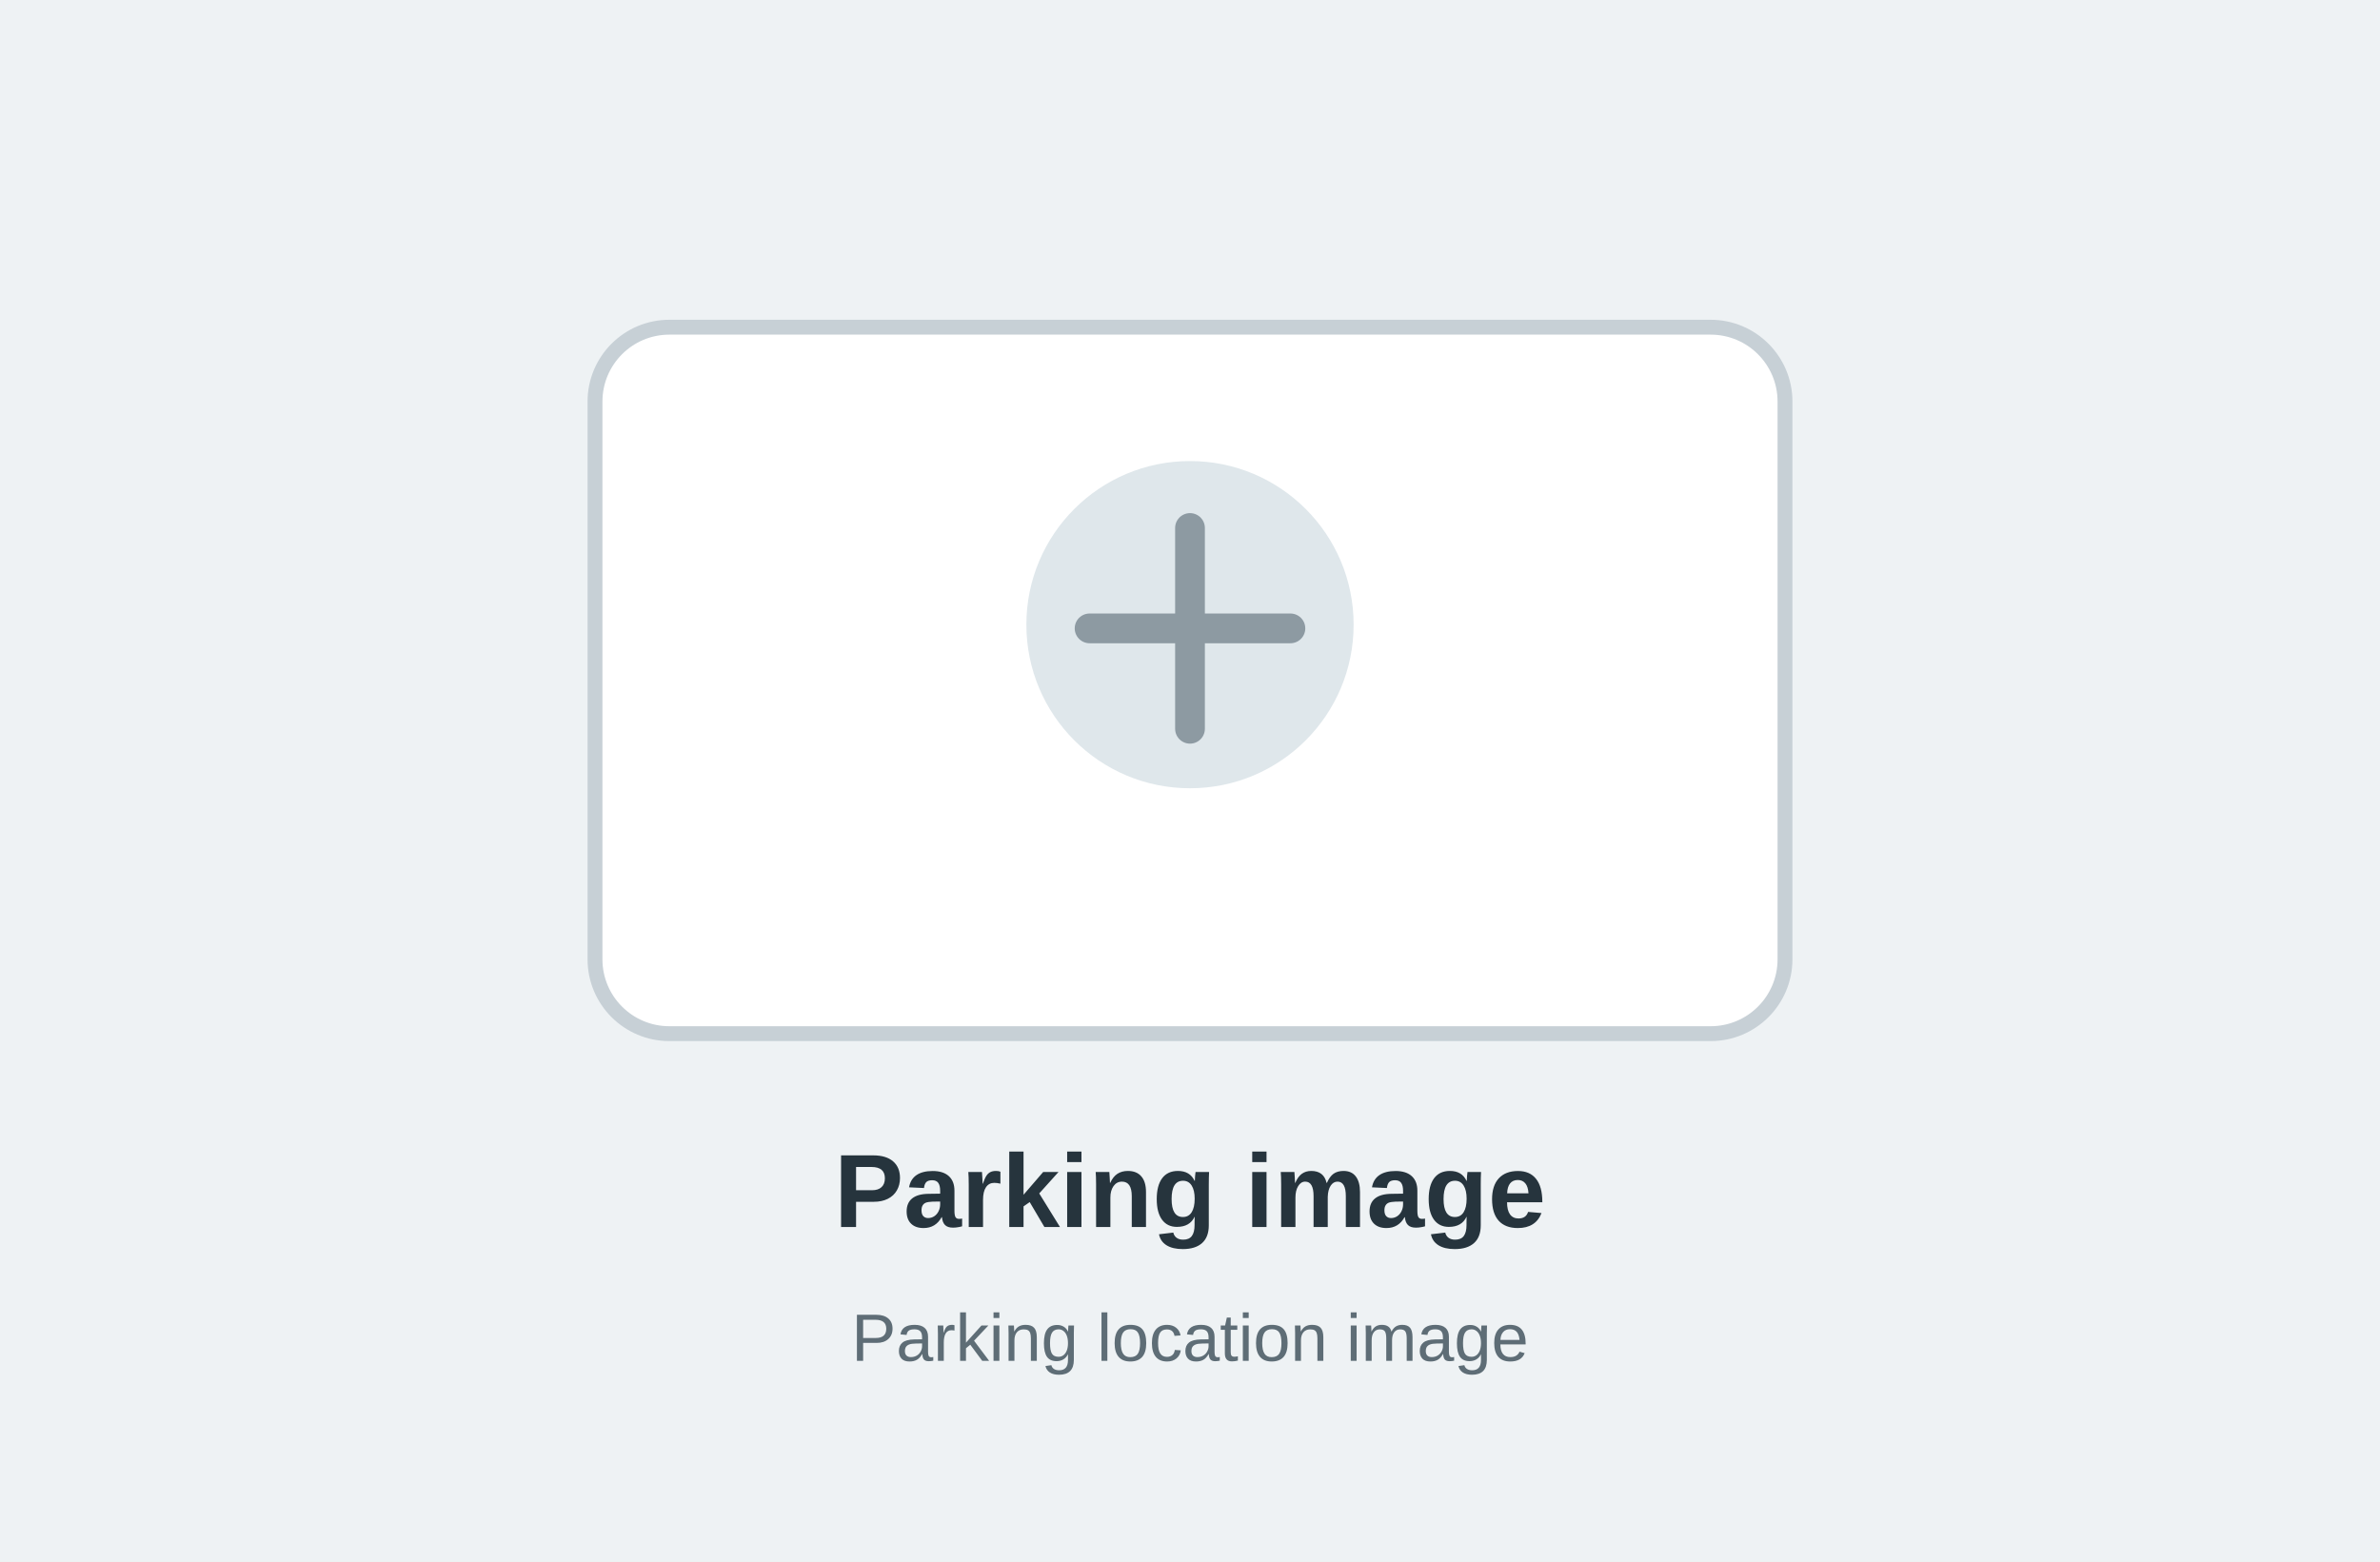
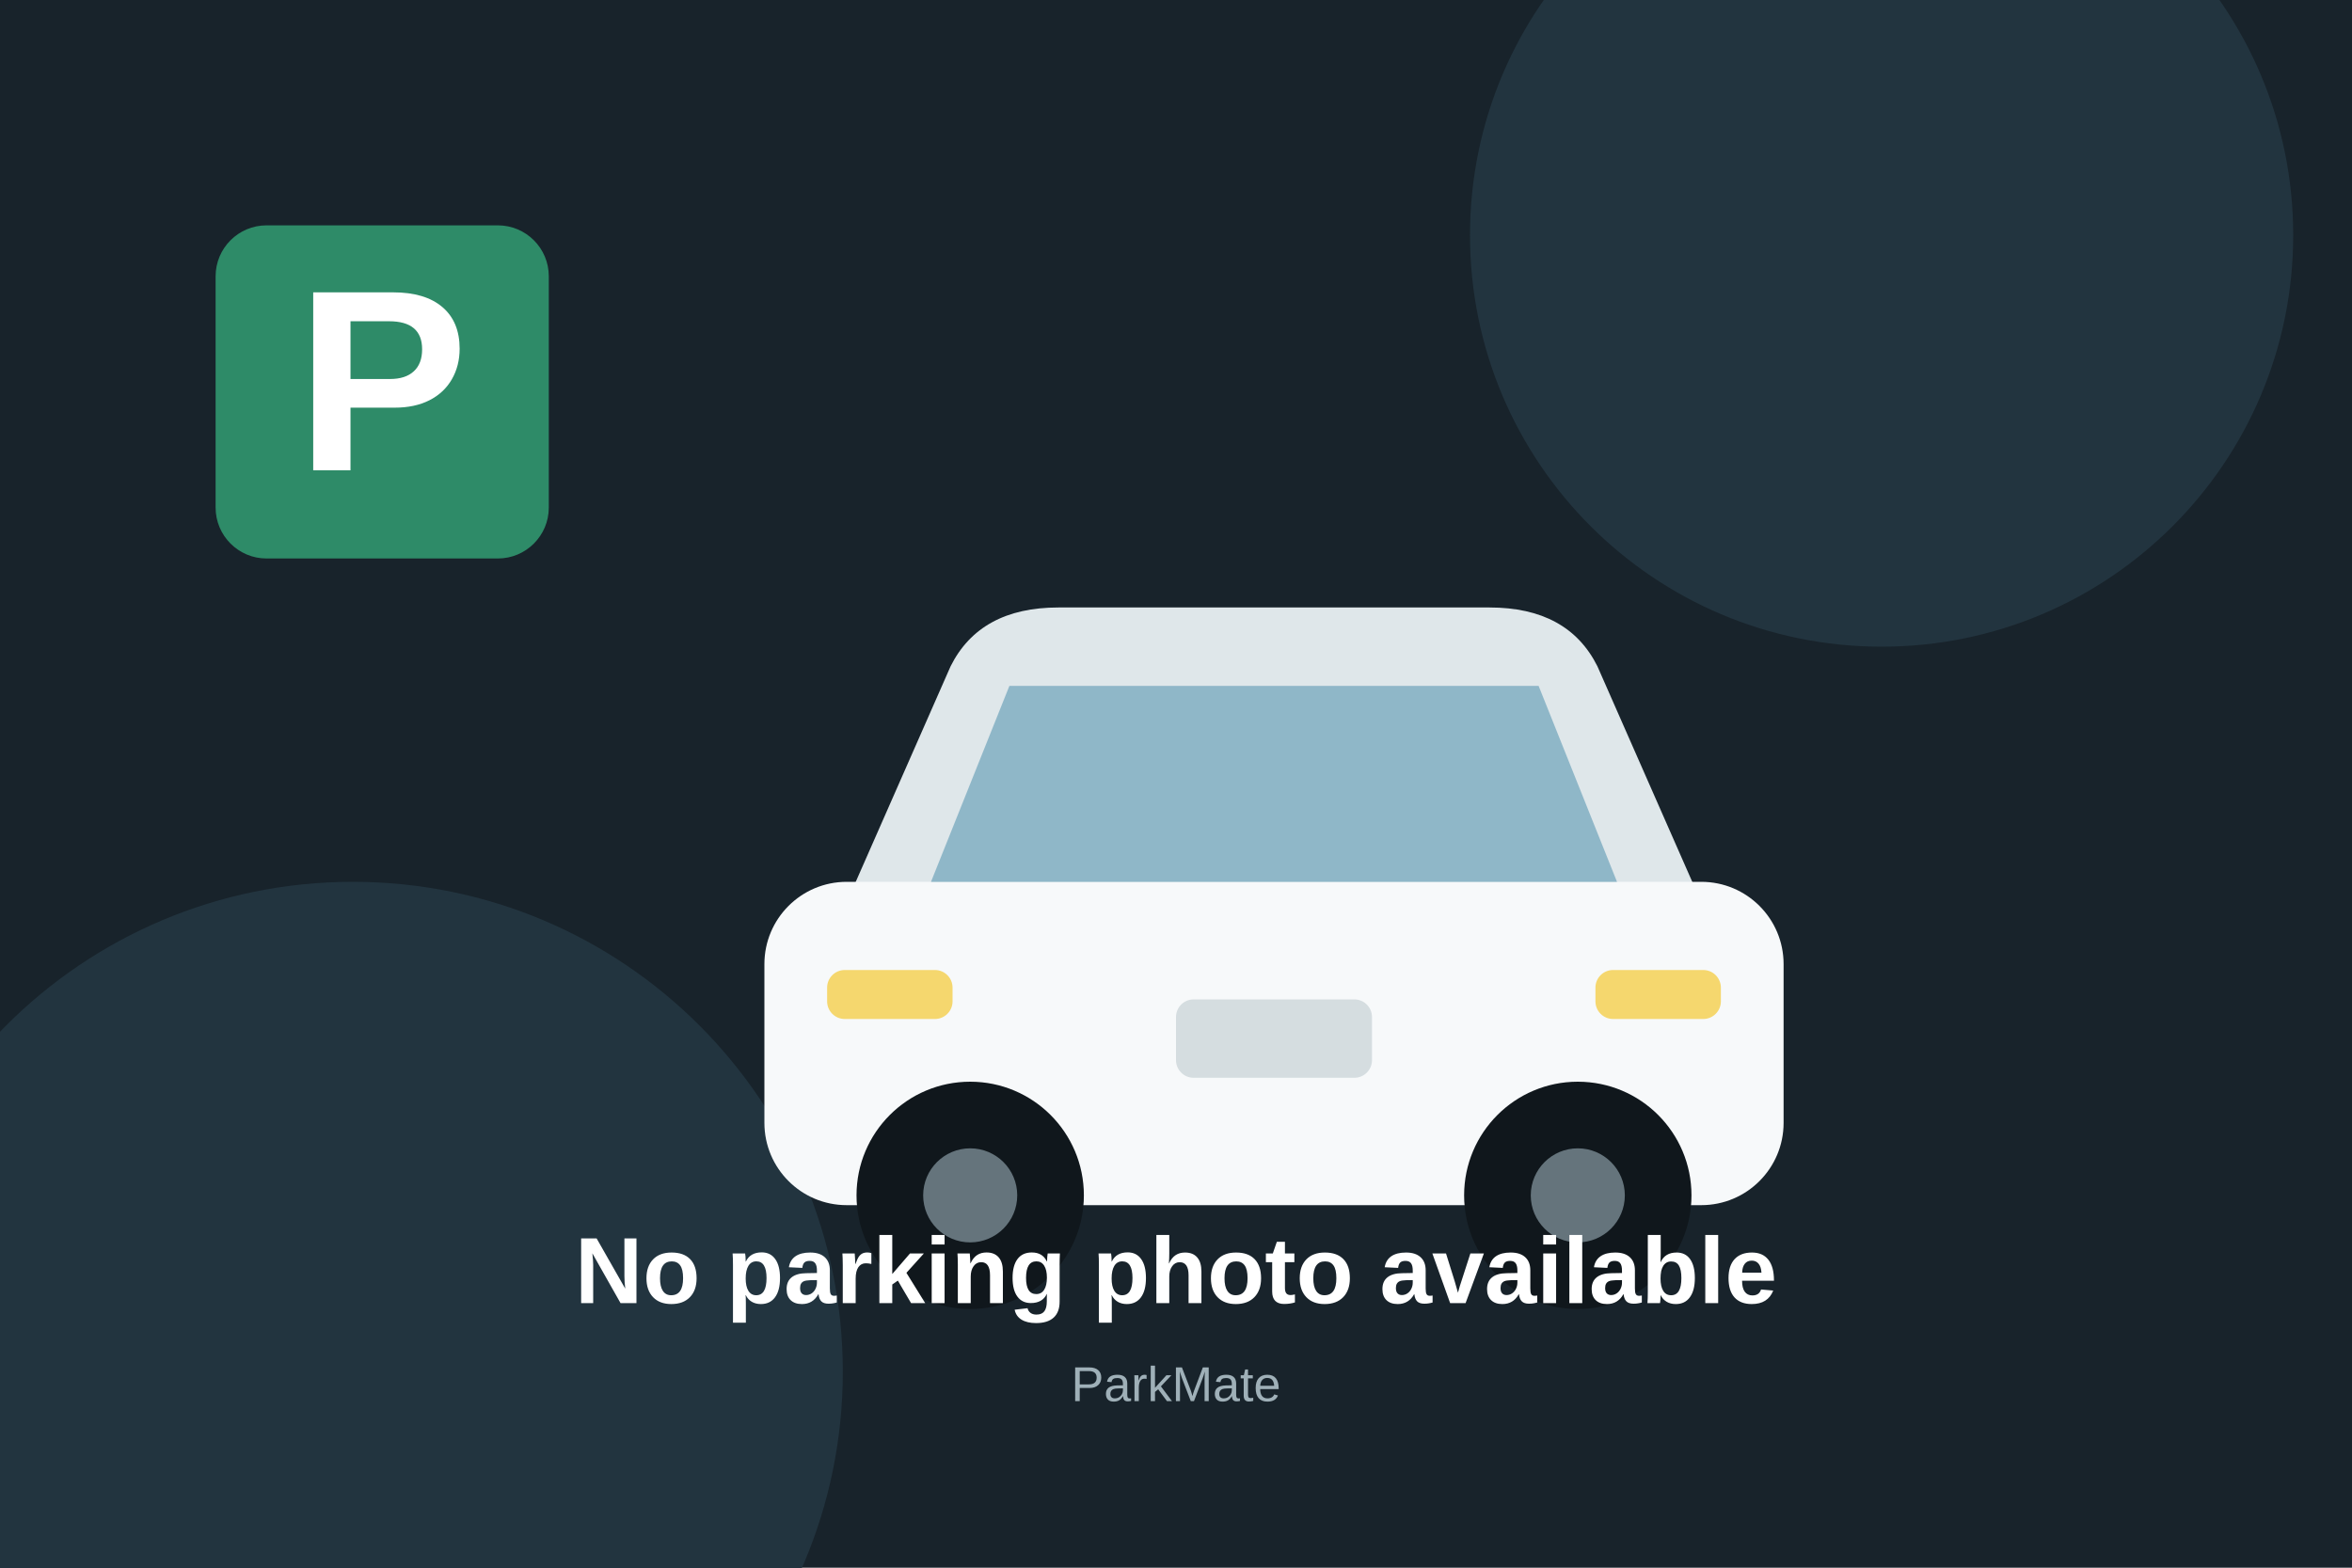
- <svg xmlns="http://www.w3.org/2000/svg" width="640" height="420" viewBox="0 0 640 420" role="img" aria-labelledby="title desc">
-   <rect width="640" height="420" fill="#eef2f4" />
-   <rect x="160" y="88" width="320" height="190" rx="20" fill="#ffffff" stroke="#c7d0d6" stroke-width="4" />
-   <circle cx="320" cy="168" r="44" fill="#dfe7eb" />
-   <path d="M293 169h54M320 142v54" stroke="#71808a" stroke-width="8" stroke-linecap="round" opacity="0.75" />
-   <text x="320" y="330" text-anchor="middle" font-family="Arial, sans-serif" font-size="28" font-weight="700" fill="#26343d">Parking image</text>
-   <text x="320" y="366" text-anchor="middle" font-family="Arial, sans-serif" font-size="18" fill="#5e6d76">Parking location image</text>
+ <svg xmlns="http://www.w3.org/2000/svg" width="1200" height="800" viewBox="0 0 1200 800" role="img" aria-labelledby="title desc">
+   <rect width="1200" height="800" fill="#18232b" />
+   <circle cx="960" cy="120" r="210" fill="#22343f" />
+   <circle cx="180" cy="700" r="250" fill="#22343f" />
+   <rect x="110" y="115" width="170" height="170" rx="26" fill="#2e8b68" />
+   <text x="195" y="240" text-anchor="middle" font-family="Arial, Helvetica, sans-serif" font-size="132" font-weight="700" fill="#ffffff">P</text>
+   <g transform="translate(330 245)">
+     <path d="M100 220 L155 95 Q170 65 210 65 H430 Q470 65 485 95 L540 220" fill="#dfe7ea" />
+     <rect x="60" y="205" width="520" height="165" rx="42" fill="#f7f9fa" />
+     <path d="M185 105 H455 L495 205 H145 Z" fill="#8fb7c8" />
+     <circle cx="165" cy="365" r="58" fill="#10171c" />
+     <circle cx="475" cy="365" r="58" fill="#10171c" />
+     <circle cx="165" cy="365" r="24" fill="#65747c" />
+     <circle cx="475" cy="365" r="24" fill="#65747c" />
+     <rect x="92" y="250" width="64" height="25" rx="9" fill="#f5d76e" />
+     <rect x="484" y="250" width="64" height="25" rx="9" fill="#f5d76e" />
+     <rect x="270" y="265" width="100" height="40" rx="9" fill="#d5dde0" />
+   </g>
+   <text x="600" y="665" text-anchor="middle" font-family="Arial, Helvetica, sans-serif" font-size="48" font-weight="700" fill="#ffffff">No parking photo available</text>
+   <text x="600" y="715" text-anchor="middle" font-family="Arial, Helvetica, sans-serif" font-size="25" fill="#9fb0b8">ParkMate</text>
</svg>
